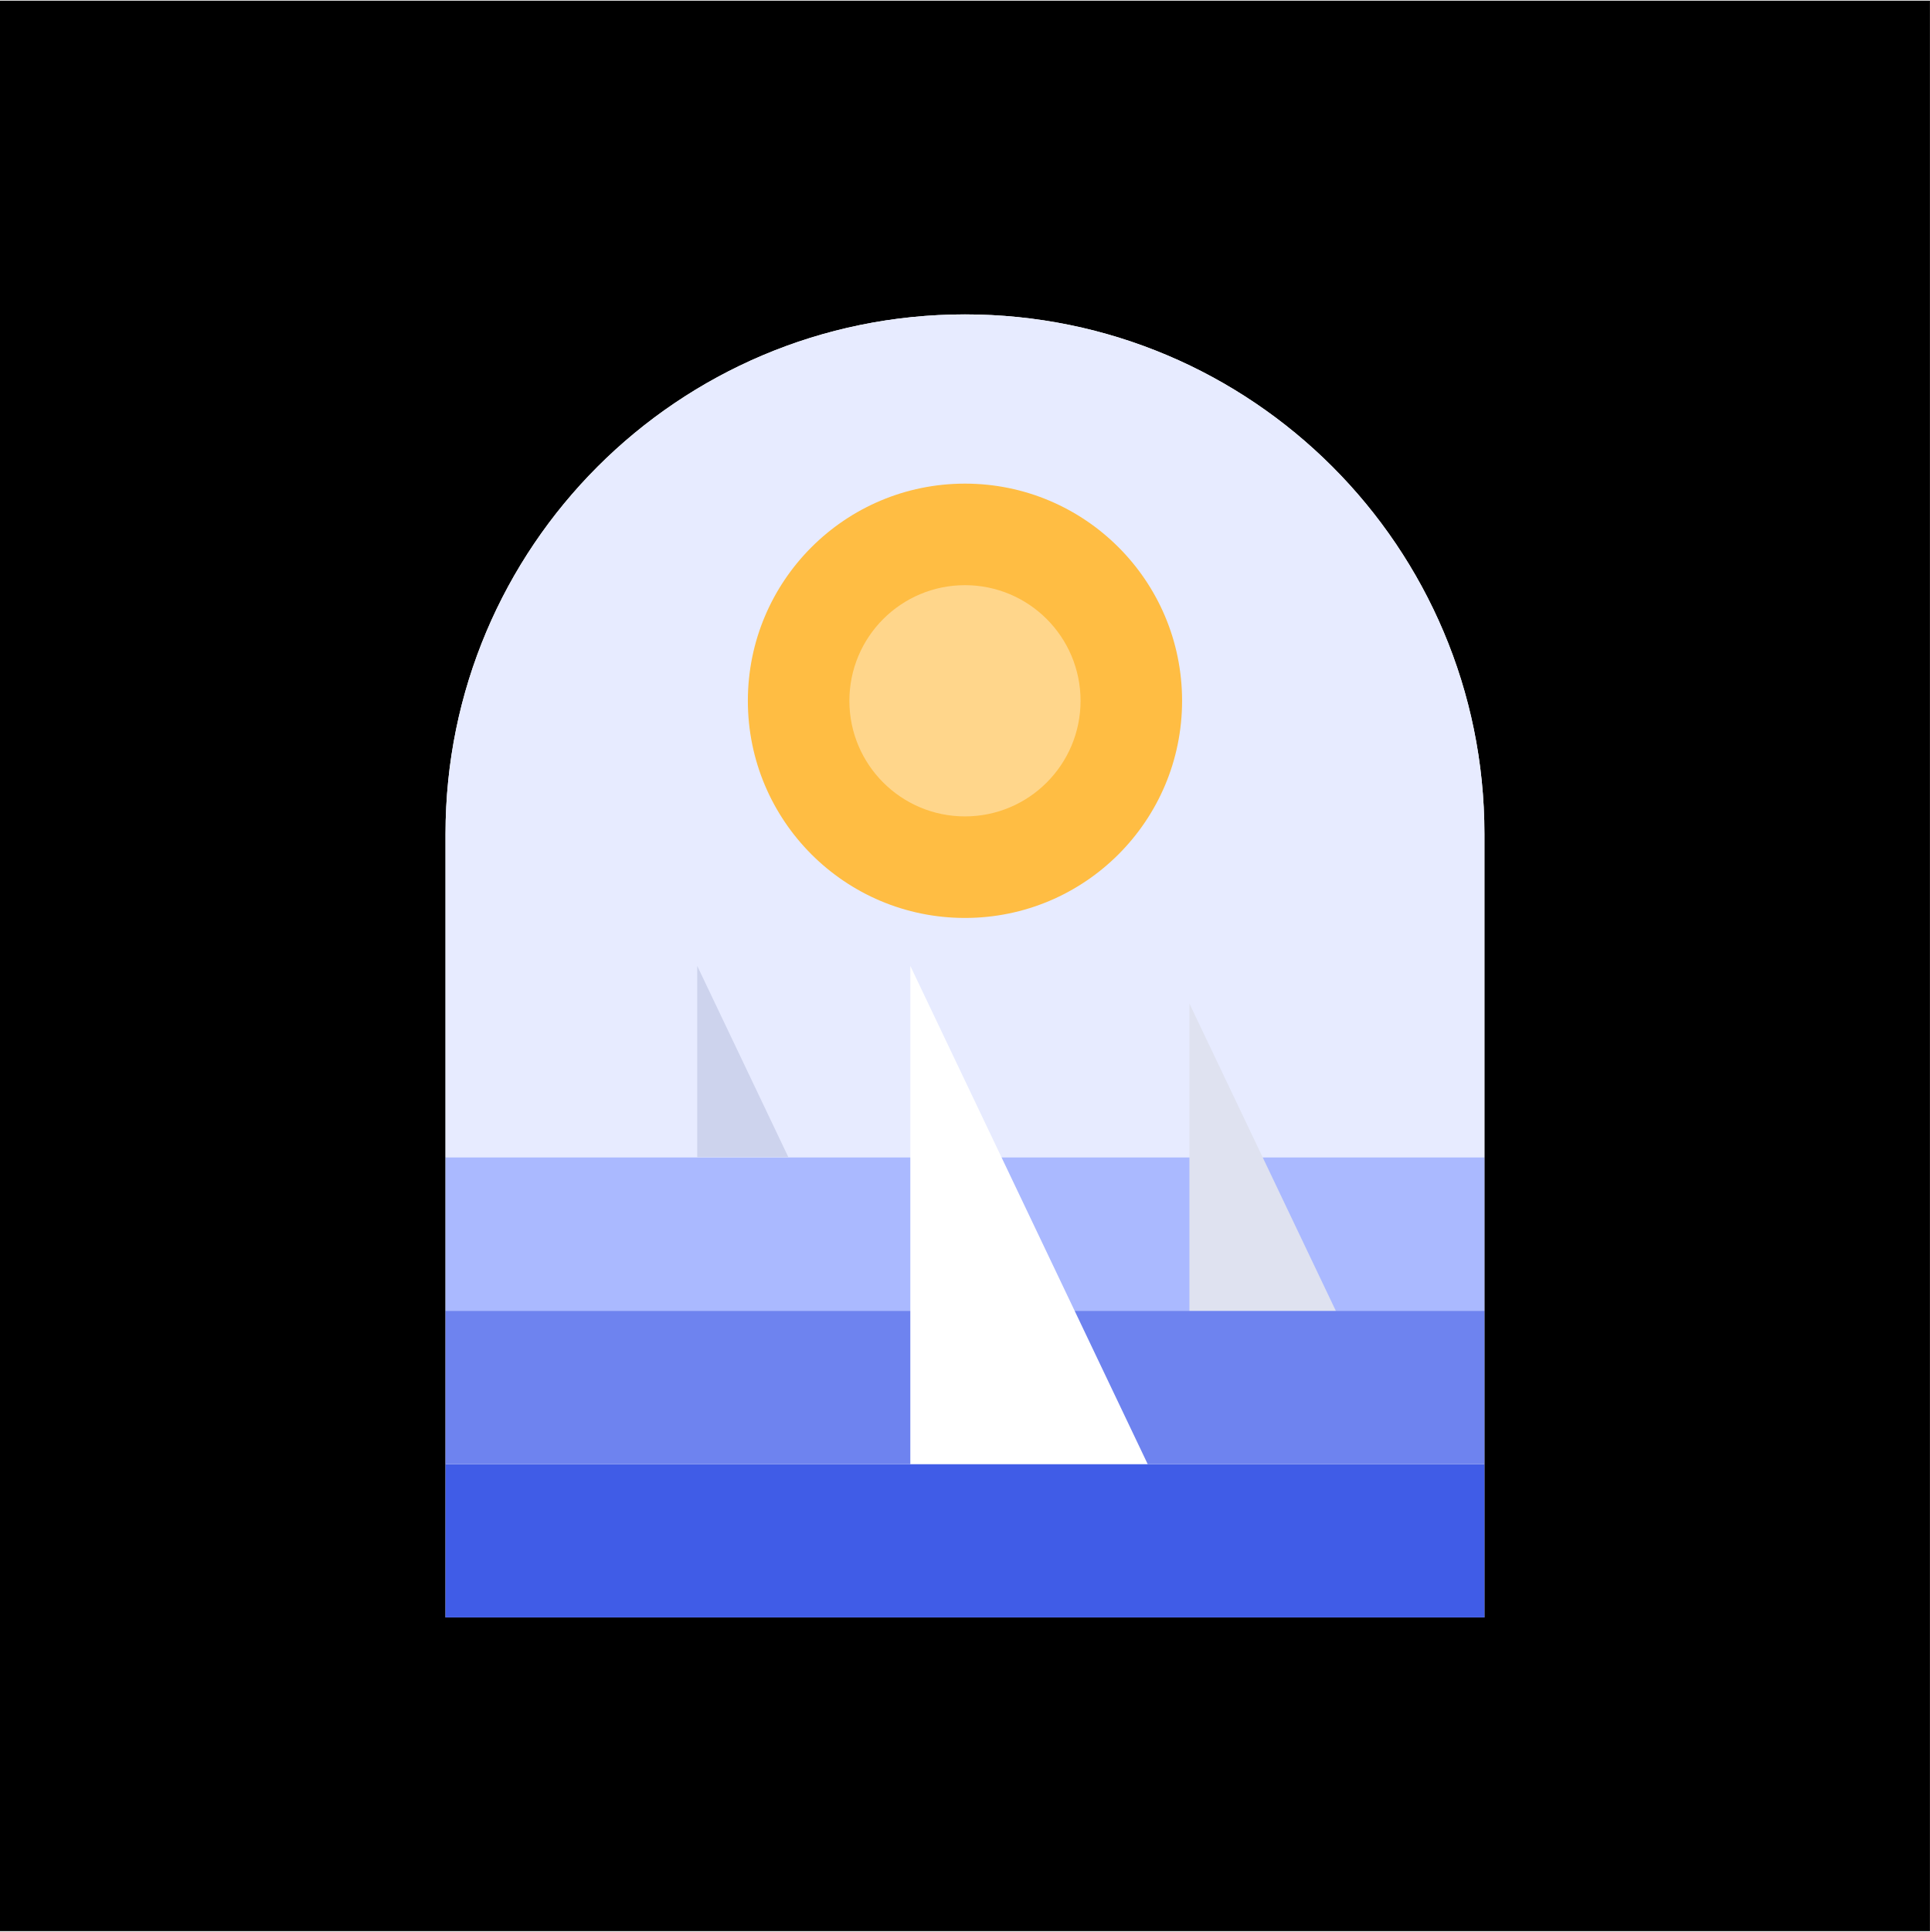
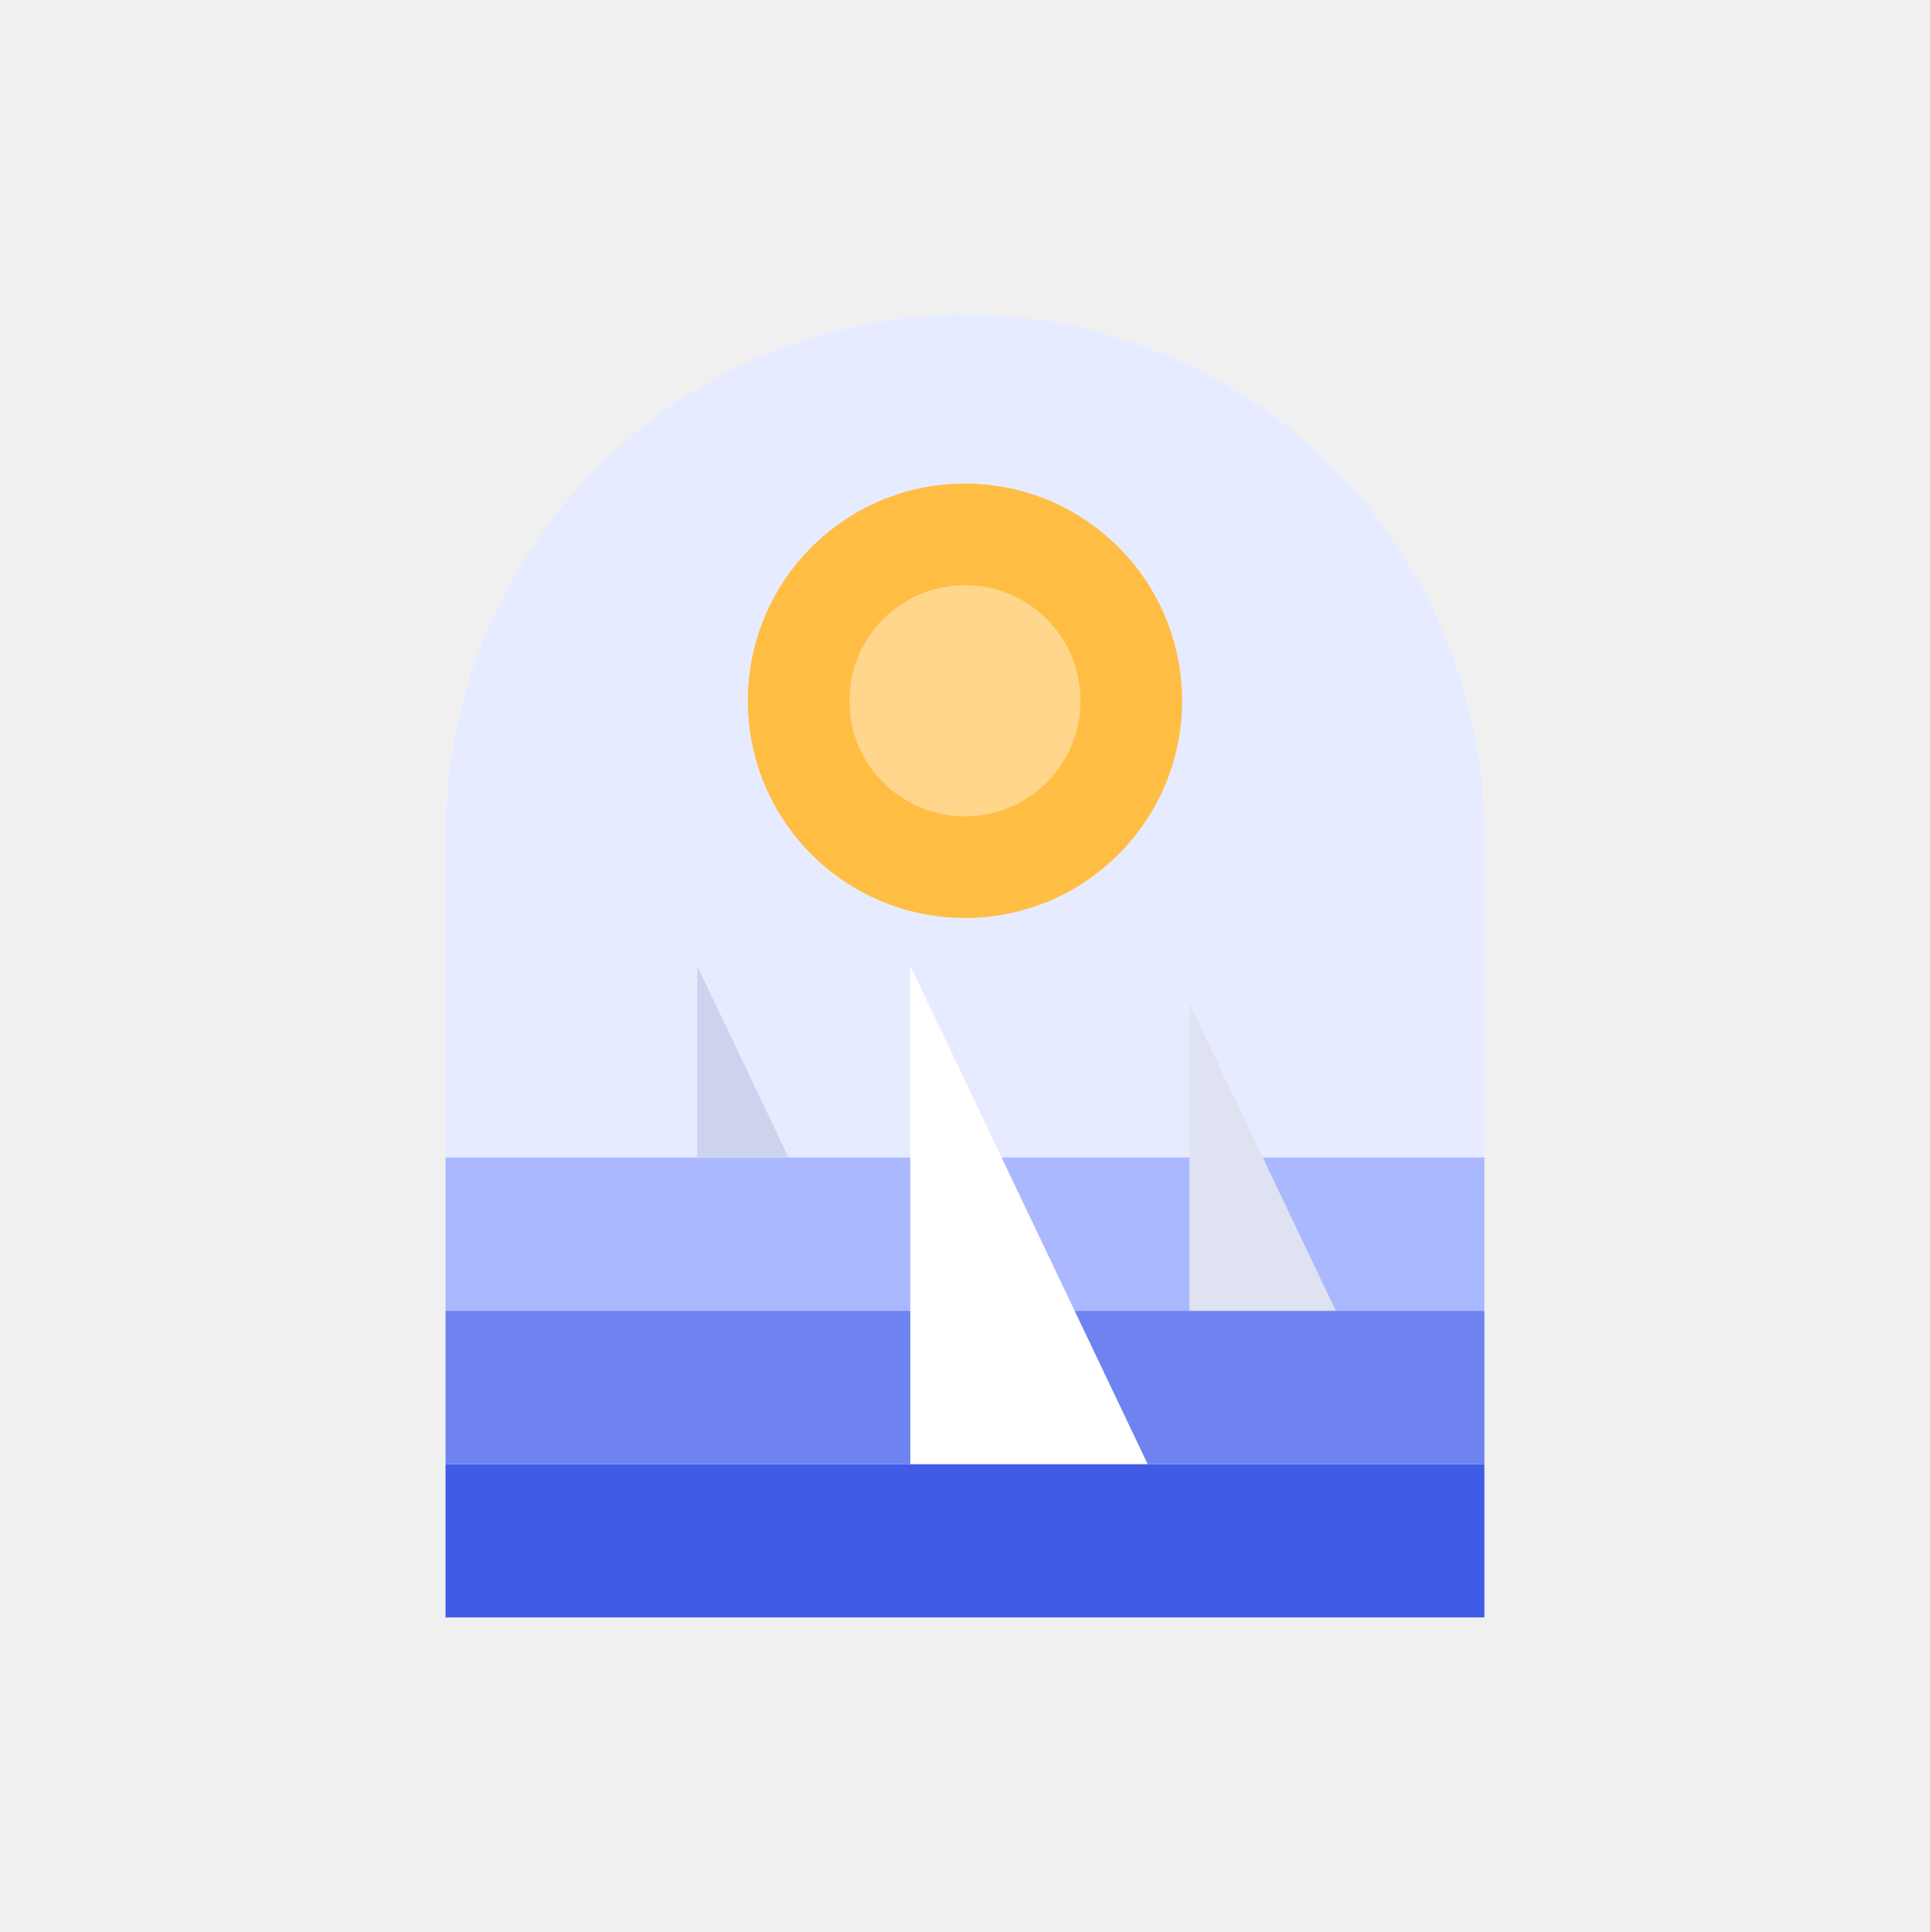
- <svg xmlns="http://www.w3.org/2000/svg" width="1200" height="1201" viewBox="0 0 1200 1201" fill="none">
-   <rect width="1200" height="1200" transform="translate(0 0.441406)" fill="black" />
-   <g clip-path="url(#clip0_235_378)">
-     <path d="M277.01 518.432C277.01 340.049 421.617 195.441 600 195.441C778.382 195.441 922.99 340.049 922.99 518.432V1005.44H277.01V518.432Z" fill="white" />
-     <path d="M277.01 518.433C277.01 340.05 421.618 195.441 600.001 195.441C778.385 195.441 922.993 340.05 922.993 518.433V719.492H277.01V518.433Z" fill="#E7EBFF" />
-     <rect x="277.01" y="910.125" width="645.983" height="95.316" fill="#405CE7" />
-     <rect x="277.01" y="814.809" width="645.983" height="95.316" fill="#6E83EF" />
-     <rect x="277.01" y="719.492" width="645.983" height="95.316" fill="#AAB9FF" />
-     <path d="M566.021 600.441L713.602 910.126H566.021L566.021 600.441Z" fill="white" />
-     <circle cx="600.001" cy="435.635" r="134.996" fill="#FFBD43" />
-     <circle cx="600.001" cy="435.635" r="71.869" fill="#FFD68B" />
-     <path d="M739.564 623.844L830.569 814.809H739.563L739.564 623.844Z" fill="#DFE2F0" />
-     <path d="M433.533 600.441L490.188 719.327H433.533L433.533 600.441Z" fill="#CDD3ED" />
-   </g>
-   <defs>
-     <clipPath id="clip0_235_378">
-       <path d="M277.01 518.432C277.01 340.049 421.617 195.441 600 195.441C778.382 195.441 922.99 340.049 922.99 518.432V1005.44H277.01V518.432Z" fill="white" />
-     </clipPath>
-   </defs>
+ <svg xmlns="http://www.w3.org/2000/svg" id="Layer_1" baseProfile="tiny" version="1.2" viewBox="0 0 1200 1201">
+   <path d="M600,195.44c-178.38,0-322.99,144.61-322.99,322.99v487.01h645.98v-487.01c0-178.38-144.61-322.99-322.99-322.99Z" fill="#fff" />
+   <path d="M600,195.44c-178.38,0-322.99,144.61-322.99,322.99v201.06h645.98v-201.06c0-178.38-144.61-322.99-322.99-322.99Z" fill="#e7ebff" />
+   <rect x="277.01" y="910.12" width="645.98" height="95.32" fill="#405ce7" />
+   <rect x="277.01" y="814.81" width="645.98" height="95.32" fill="#6e83ef" />
+   <rect x="277.01" y="719.49" width="645.98" height="95.32" fill="#aab9ff" />
+   <polygon points="566.02 910.13 713.6 910.13 566.02 600.44 566.02 910.13" fill="#fff" />
+   <circle cx="600" cy="435.63" r="135" fill="#ffbd43" />
+   <circle cx="600" cy="435.63" r="71.87" fill="#ffd68b" />
+   <polygon points="739.56 814.81 830.57 814.81 739.56 623.84 739.56 814.81" fill="#dfe2f0" />
+   <polygon points="433.53 719.33 490.19 719.33 433.53 600.44 433.53 719.33" fill="#cdd3ed" />
</svg>
